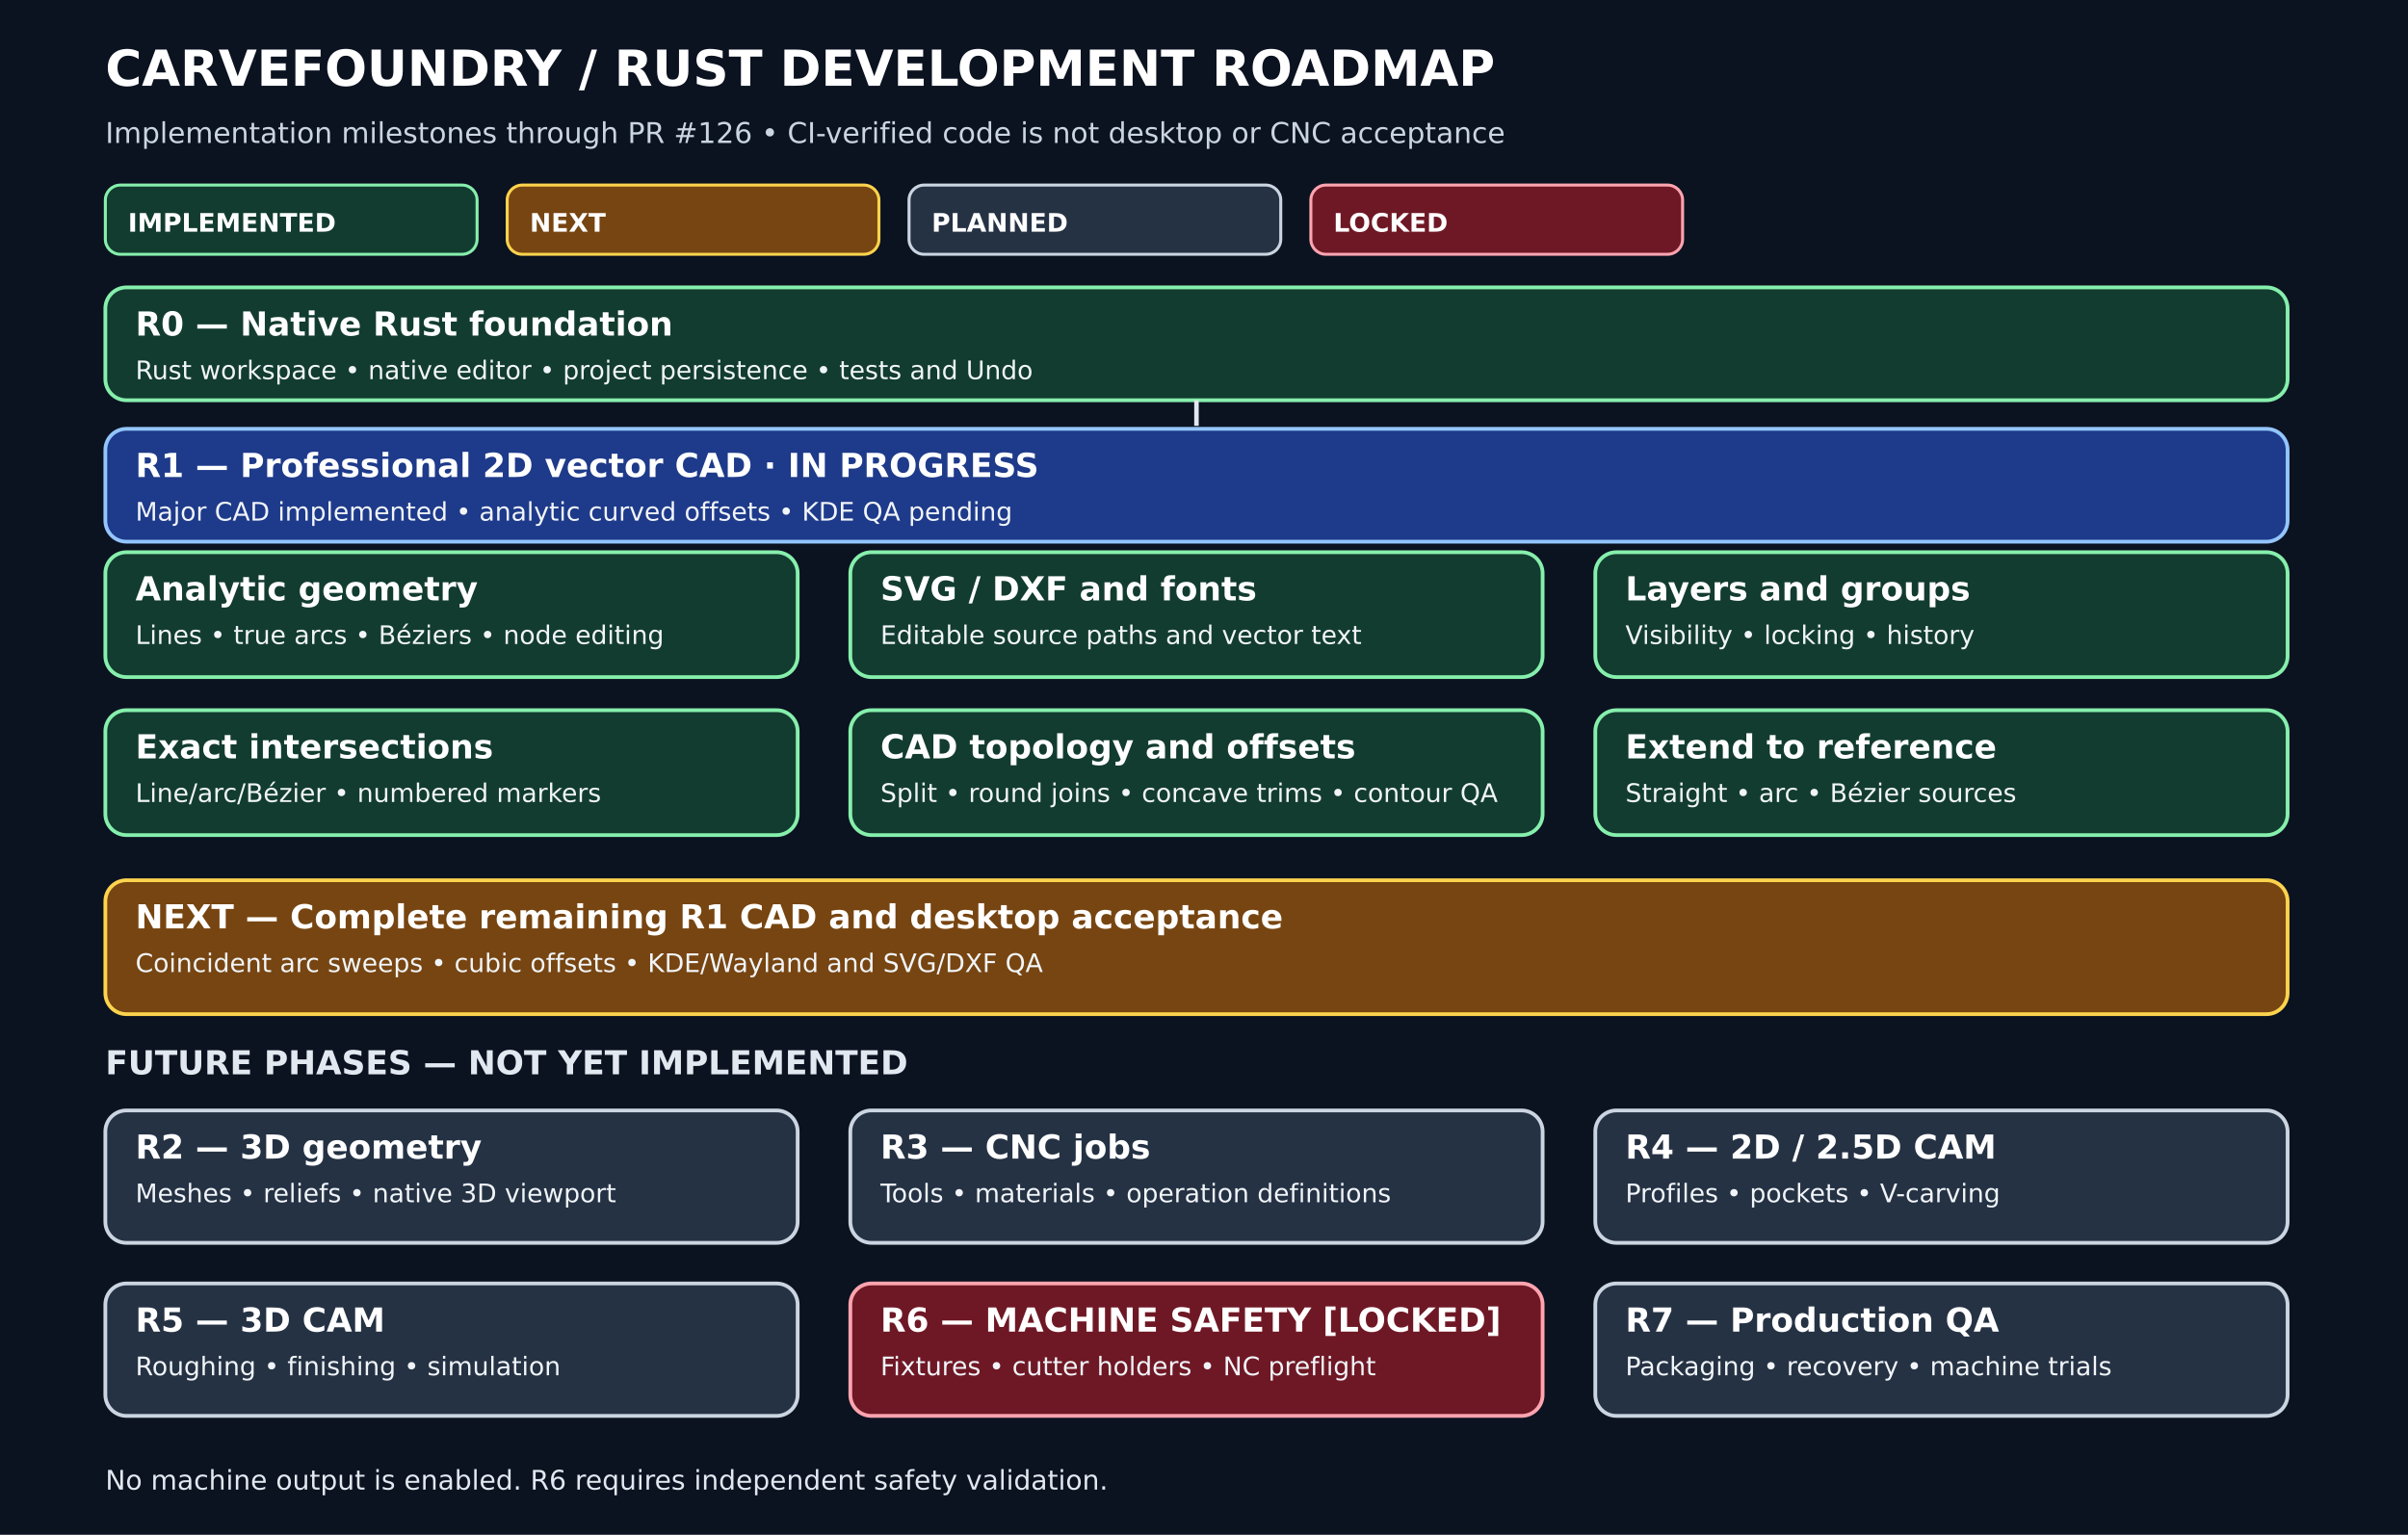
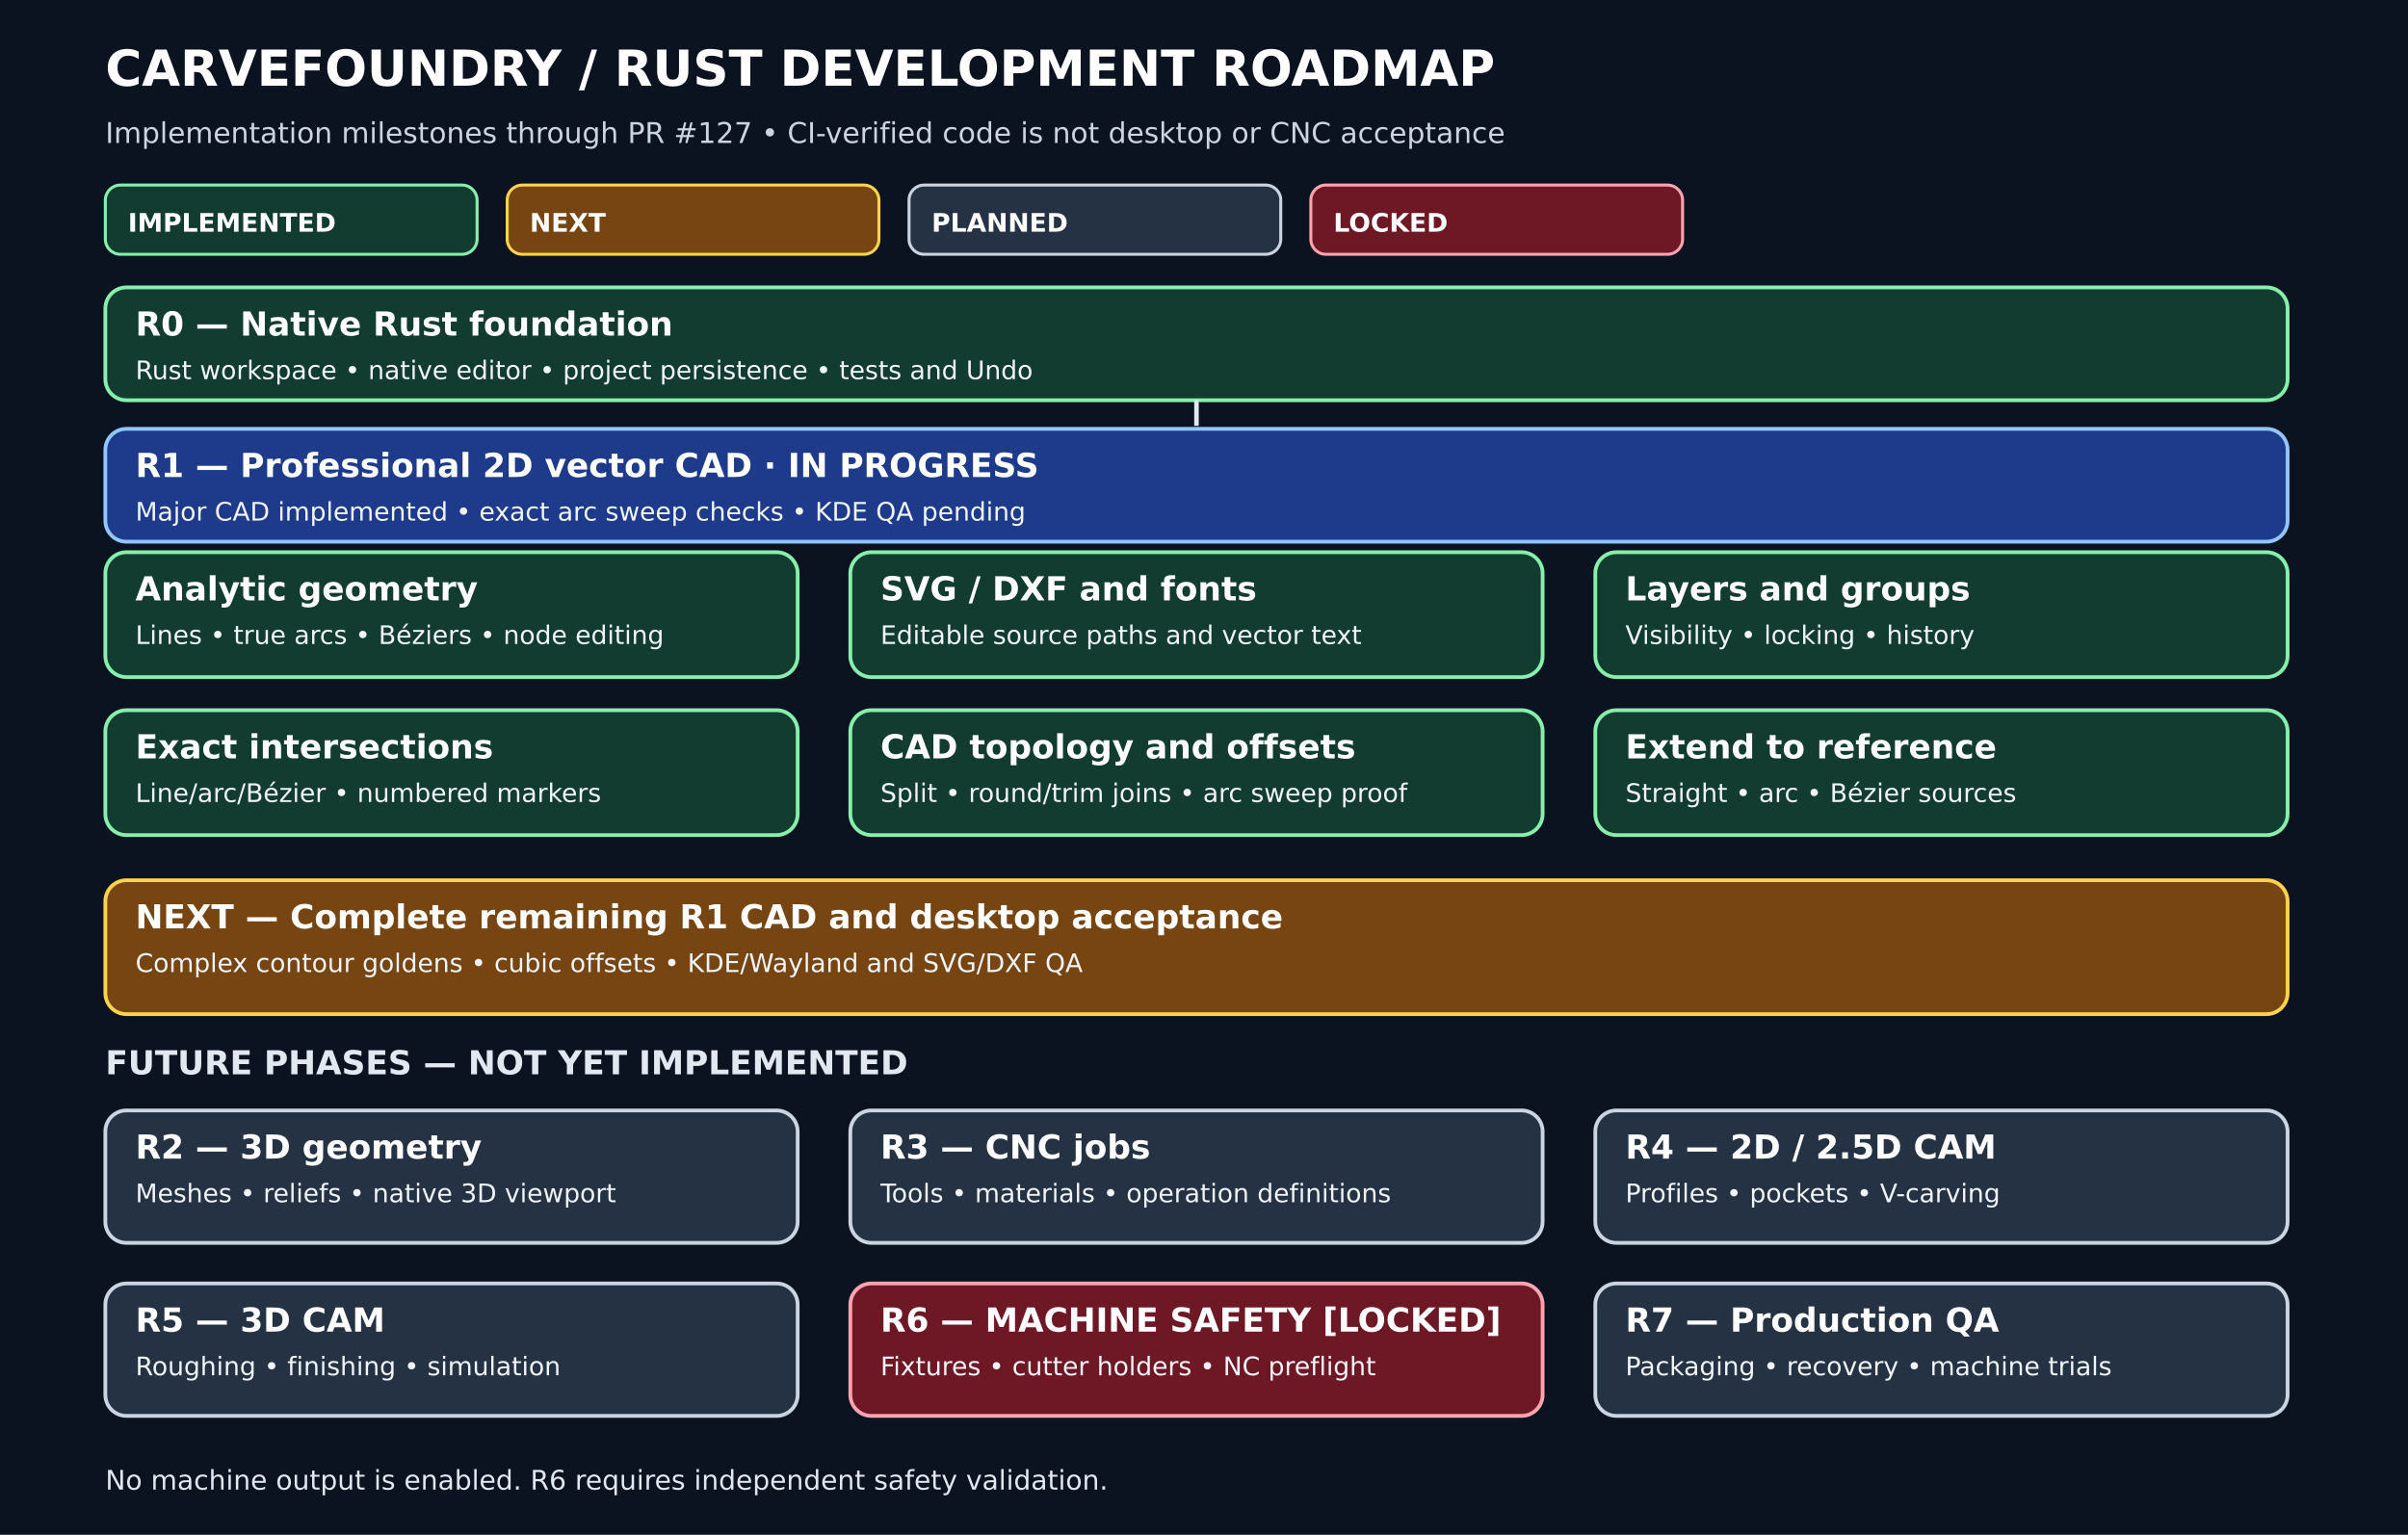
<svg xmlns="http://www.w3.org/2000/svg" width="1600" height="1020" viewBox="0 0 1600 1020" role="img" aria-labelledby="roadmap-title roadmap-desc">
  <rect width="1600" height="1020" fill="#0b1220" />
  <text x="70" y="57" fill="#ffffff" font-family="DejaVu Sans, Arial, sans-serif" font-weight="800" font-size="33">CARVEFOUNDRY  /  RUST DEVELOPMENT ROADMAP</text>
-   <text x="70" y="95" fill="#cbd5e1" font-family="DejaVu Sans, Arial, sans-serif" font-weight="500" font-size="19">Implementation milestones through PR #126  •  CI-verified code is not desktop or CNC acceptance</text>
+   <text x="70" y="95" fill="#cbd5e1" font-family="DejaVu Sans, Arial, sans-serif" font-weight="500" font-size="19">Implementation milestones through PR #127  •  CI-verified code is not desktop or CNC acceptance</text>
  <rect x="70" y="123" width="247" height="46" rx="10" fill="#123c2f" stroke="#86efac" stroke-width="2" />
  <text x="85" y="154" fill="#ffffff" font-family="DejaVu Sans, Arial, sans-serif" font-weight="700" font-size="17">IMPLEMENTED</text>
  <rect x="337" y="123" width="247" height="46" rx="10" fill="#774511" stroke="#fcd34d" stroke-width="2" />
  <text x="352" y="154" fill="#ffffff" font-family="DejaVu Sans, Arial, sans-serif" font-weight="700" font-size="17">NEXT</text>
  <rect x="604" y="123" width="247" height="46" rx="10" fill="#253244" stroke="#cbd5e1" stroke-width="2" />
  <text x="619" y="154" fill="#ffffff" font-family="DejaVu Sans, Arial, sans-serif" font-weight="700" font-size="17">PLANNED</text>
  <rect x="871" y="123" width="247" height="46" rx="10" fill="#6f1825" stroke="#fda4af" stroke-width="2" />
  <text x="886" y="154" fill="#ffffff" font-family="DejaVu Sans, Arial, sans-serif" font-weight="700" font-size="17">LOCKED</text>
  <rect x="70" y="191" width="1450" height="75" rx="14" fill="#123c2f" stroke="#86efac" stroke-width="2.5" />
  <text x="90" y="223" fill="#ffffff" font-family="DejaVu Sans, Arial, sans-serif" font-weight="700" font-size="22">R0  —  Native Rust foundation</text>
  <text x="90" y="252" fill="#f1f5f9" font-family="DejaVu Sans, Arial, sans-serif" font-weight="500" font-size="17">Rust workspace • native editor • project persistence • tests and Undo</text>
  <path d="M795 266 V283" stroke="#e2e8f0" stroke-width="3" fill="none" />
  <rect x="70" y="285" width="1450" height="75" rx="14" fill="#1e3a8a" stroke="#93c5fd" stroke-width="2.5" />
  <text x="90" y="317" fill="#ffffff" font-family="DejaVu Sans, Arial, sans-serif" font-weight="700" font-size="22">R1  —  Professional 2D vector CAD  ·  IN PROGRESS</text>
-   <text x="90" y="346" fill="#f1f5f9" font-family="DejaVu Sans, Arial, sans-serif" font-weight="500" font-size="17">Major CAD implemented • analytic curved offsets • KDE QA pending</text>
+   <text x="90" y="346" fill="#f1f5f9" font-family="DejaVu Sans, Arial, sans-serif" font-weight="500" font-size="17">Major CAD implemented • exact arc sweep checks • KDE QA pending</text>
  <rect x="70" y="367" width="460" height="83" rx="14" fill="#123c2f" stroke="#86efac" stroke-width="2.5" />
  <text x="90" y="399" fill="#ffffff" font-family="DejaVu Sans, Arial, sans-serif" font-weight="700" font-size="22">Analytic geometry</text>
  <text x="90" y="428" fill="#f1f5f9" font-family="DejaVu Sans, Arial, sans-serif" font-weight="500" font-size="17">Lines • true arcs • Béziers • node editing</text>
  <rect x="565" y="367" width="460" height="83" rx="14" fill="#123c2f" stroke="#86efac" stroke-width="2.5" />
  <text x="585" y="399" fill="#ffffff" font-family="DejaVu Sans, Arial, sans-serif" font-weight="700" font-size="22">SVG / DXF and fonts</text>
  <text x="585" y="428" fill="#f1f5f9" font-family="DejaVu Sans, Arial, sans-serif" font-weight="500" font-size="17">Editable source paths and vector text</text>
  <rect x="1060" y="367" width="460" height="83" rx="14" fill="#123c2f" stroke="#86efac" stroke-width="2.5" />
  <text x="1080" y="399" fill="#ffffff" font-family="DejaVu Sans, Arial, sans-serif" font-weight="700" font-size="22">Layers and groups</text>
  <text x="1080" y="428" fill="#f1f5f9" font-family="DejaVu Sans, Arial, sans-serif" font-weight="500" font-size="17">Visibility • locking • history</text>
  <rect x="70" y="472" width="460" height="83" rx="14" fill="#123c2f" stroke="#86efac" stroke-width="2.5" />
  <text x="90" y="504" fill="#ffffff" font-family="DejaVu Sans, Arial, sans-serif" font-weight="700" font-size="22">Exact intersections</text>
  <text x="90" y="533" fill="#f1f5f9" font-family="DejaVu Sans, Arial, sans-serif" font-weight="500" font-size="17">Line/arc/Bézier • numbered markers</text>
  <rect x="565" y="472" width="460" height="83" rx="14" fill="#123c2f" stroke="#86efac" stroke-width="2.5" />
  <text x="585" y="504" fill="#ffffff" font-family="DejaVu Sans, Arial, sans-serif" font-weight="700" font-size="22">CAD topology and offsets</text>
-   <text x="585" y="533" fill="#f1f5f9" font-family="DejaVu Sans, Arial, sans-serif" font-weight="500" font-size="17">Split • round joins • concave trims • contour QA</text>
+   <text x="585" y="533" fill="#f1f5f9" font-family="DejaVu Sans, Arial, sans-serif" font-weight="500" font-size="17">Split • round/trim joins • arc sweep proof</text>
  <rect x="1060" y="472" width="460" height="83" rx="14" fill="#123c2f" stroke="#86efac" stroke-width="2.5" />
  <text x="1080" y="504" fill="#ffffff" font-family="DejaVu Sans, Arial, sans-serif" font-weight="700" font-size="22">Extend to reference</text>
  <text x="1080" y="533" fill="#f1f5f9" font-family="DejaVu Sans, Arial, sans-serif" font-weight="500" font-size="17">Straight • arc • Bézier sources</text>
  <rect x="70" y="585" width="1450" height="89" rx="14" fill="#774511" stroke="#fcd34d" stroke-width="2.5" />
  <text x="90" y="617" fill="#ffffff" font-family="DejaVu Sans, Arial, sans-serif" font-weight="700" font-size="22">NEXT  —  Complete remaining R1 CAD and desktop acceptance</text>
-   <text x="90" y="646" fill="#f1f5f9" font-family="DejaVu Sans, Arial, sans-serif" font-weight="500" font-size="17">Coincident arc sweeps • cubic offsets • KDE/Wayland and SVG/DXF QA</text>
+   <text x="90" y="646" fill="#f1f5f9" font-family="DejaVu Sans, Arial, sans-serif" font-weight="500" font-size="17">Complex contour goldens • cubic offsets • KDE/Wayland and SVG/DXF QA</text>
  <text x="70" y="714" fill="#e2e8f0" font-family="DejaVu Sans, Arial, sans-serif" font-weight="800" font-size="22">FUTURE PHASES  —  NOT YET IMPLEMENTED</text>
  <rect x="70" y="738" width="460" height="88" rx="14" fill="#253244" stroke="#cbd5e1" stroke-width="2.5" />
  <text x="90" y="770" fill="#ffffff" font-family="DejaVu Sans, Arial, sans-serif" font-weight="700" font-size="22">R2  —  3D geometry</text>
  <text x="90" y="799" fill="#f1f5f9" font-family="DejaVu Sans, Arial, sans-serif" font-weight="500" font-size="17">Meshes • reliefs • native 3D viewport</text>
  <rect x="565" y="738" width="460" height="88" rx="14" fill="#253244" stroke="#cbd5e1" stroke-width="2.5" />
  <text x="585" y="770" fill="#ffffff" font-family="DejaVu Sans, Arial, sans-serif" font-weight="700" font-size="22">R3  —  CNC jobs</text>
  <text x="585" y="799" fill="#f1f5f9" font-family="DejaVu Sans, Arial, sans-serif" font-weight="500" font-size="17">Tools • materials • operation definitions</text>
  <rect x="1060" y="738" width="460" height="88" rx="14" fill="#253244" stroke="#cbd5e1" stroke-width="2.5" />
  <text x="1080" y="770" fill="#ffffff" font-family="DejaVu Sans, Arial, sans-serif" font-weight="700" font-size="22">R4  —  2D / 2.5D CAM</text>
  <text x="1080" y="799" fill="#f1f5f9" font-family="DejaVu Sans, Arial, sans-serif" font-weight="500" font-size="17">Profiles • pockets • V-carving</text>
  <rect x="70" y="853" width="460" height="88" rx="14" fill="#253244" stroke="#cbd5e1" stroke-width="2.5" />
  <text x="90" y="885" fill="#ffffff" font-family="DejaVu Sans, Arial, sans-serif" font-weight="700" font-size="22">R5  —  3D CAM</text>
  <text x="90" y="914" fill="#f1f5f9" font-family="DejaVu Sans, Arial, sans-serif" font-weight="500" font-size="17">Roughing • finishing • simulation</text>
  <rect x="1060" y="853" width="460" height="88" rx="14" fill="#253244" stroke="#cbd5e1" stroke-width="2.5" />
  <text x="1080" y="885" fill="#ffffff" font-family="DejaVu Sans, Arial, sans-serif" font-weight="700" font-size="22">R7  —  Production QA</text>
  <text x="1080" y="914" fill="#f1f5f9" font-family="DejaVu Sans, Arial, sans-serif" font-weight="500" font-size="17">Packaging • recovery • machine trials</text>
  <rect x="565" y="853" width="460" height="88" rx="14" fill="#6f1825" stroke="#fda4af" stroke-width="2.5" />
  <text x="585" y="885" fill="#ffffff" font-family="DejaVu Sans, Arial, sans-serif" font-weight="700" font-size="22">R6  —  MACHINE SAFETY  [LOCKED]</text>
  <text x="585" y="914" fill="#f1f5f9" font-family="DejaVu Sans, Arial, sans-serif" font-weight="500" font-size="17">Fixtures • cutter holders • NC preflight</text>
  <text x="70" y="990" fill="#e2e8f0" font-family="DejaVu Sans, Arial, sans-serif" font-weight="500" font-size="18">No machine output is enabled.  R6 requires independent safety validation.</text>
</svg>
